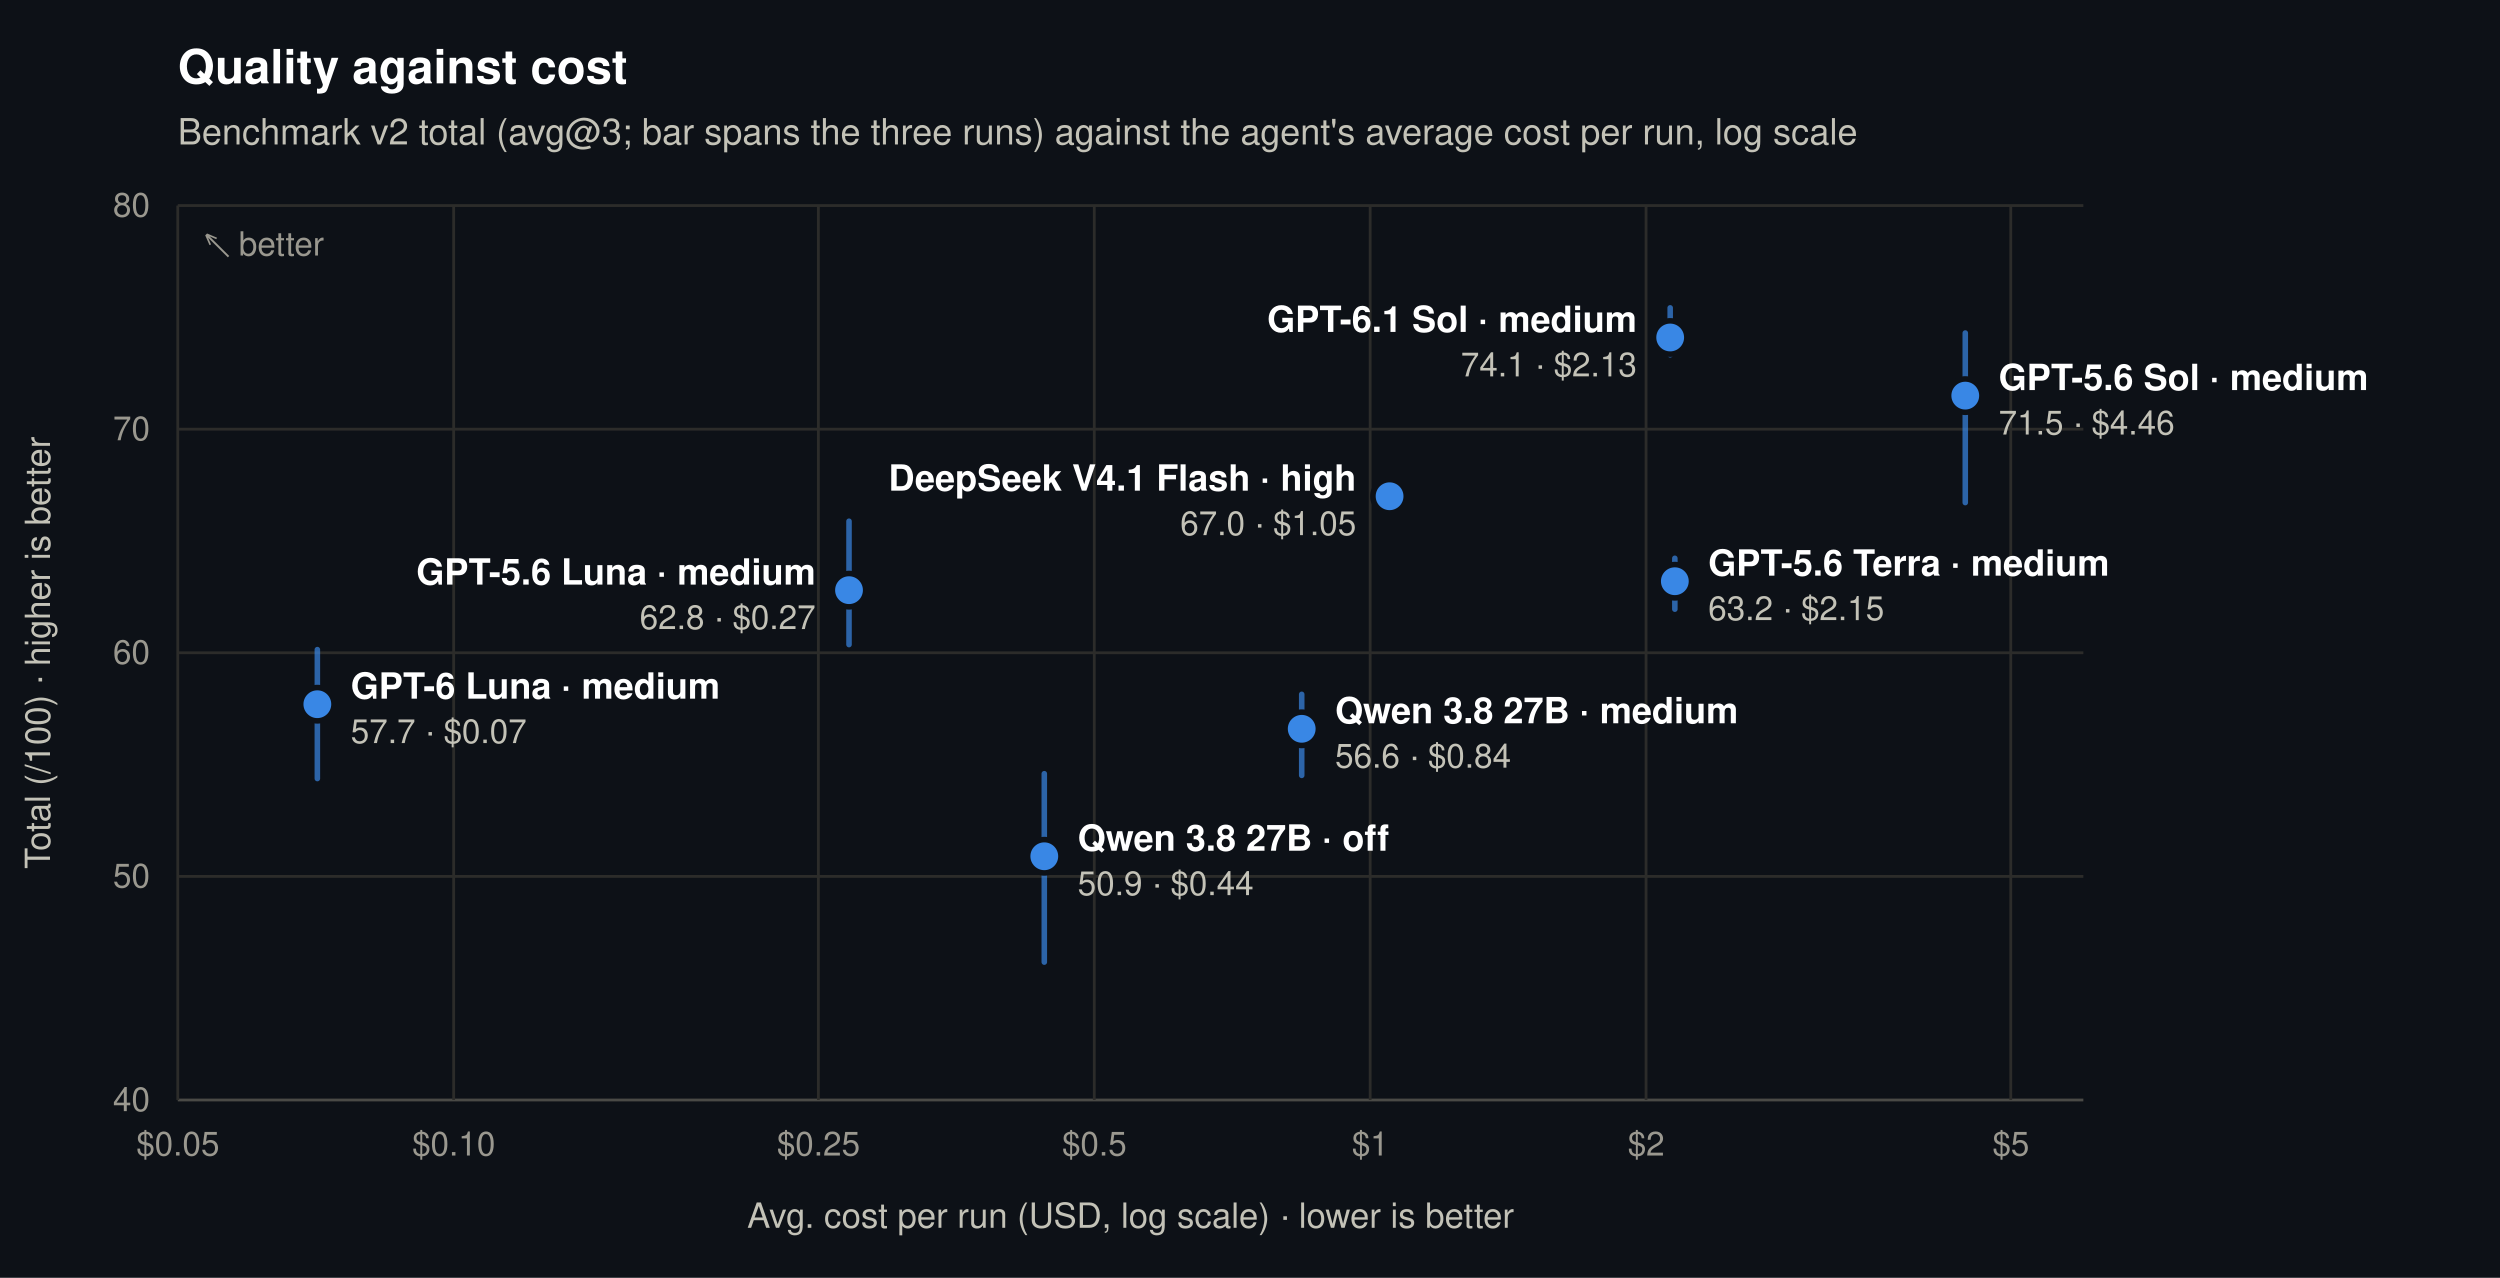
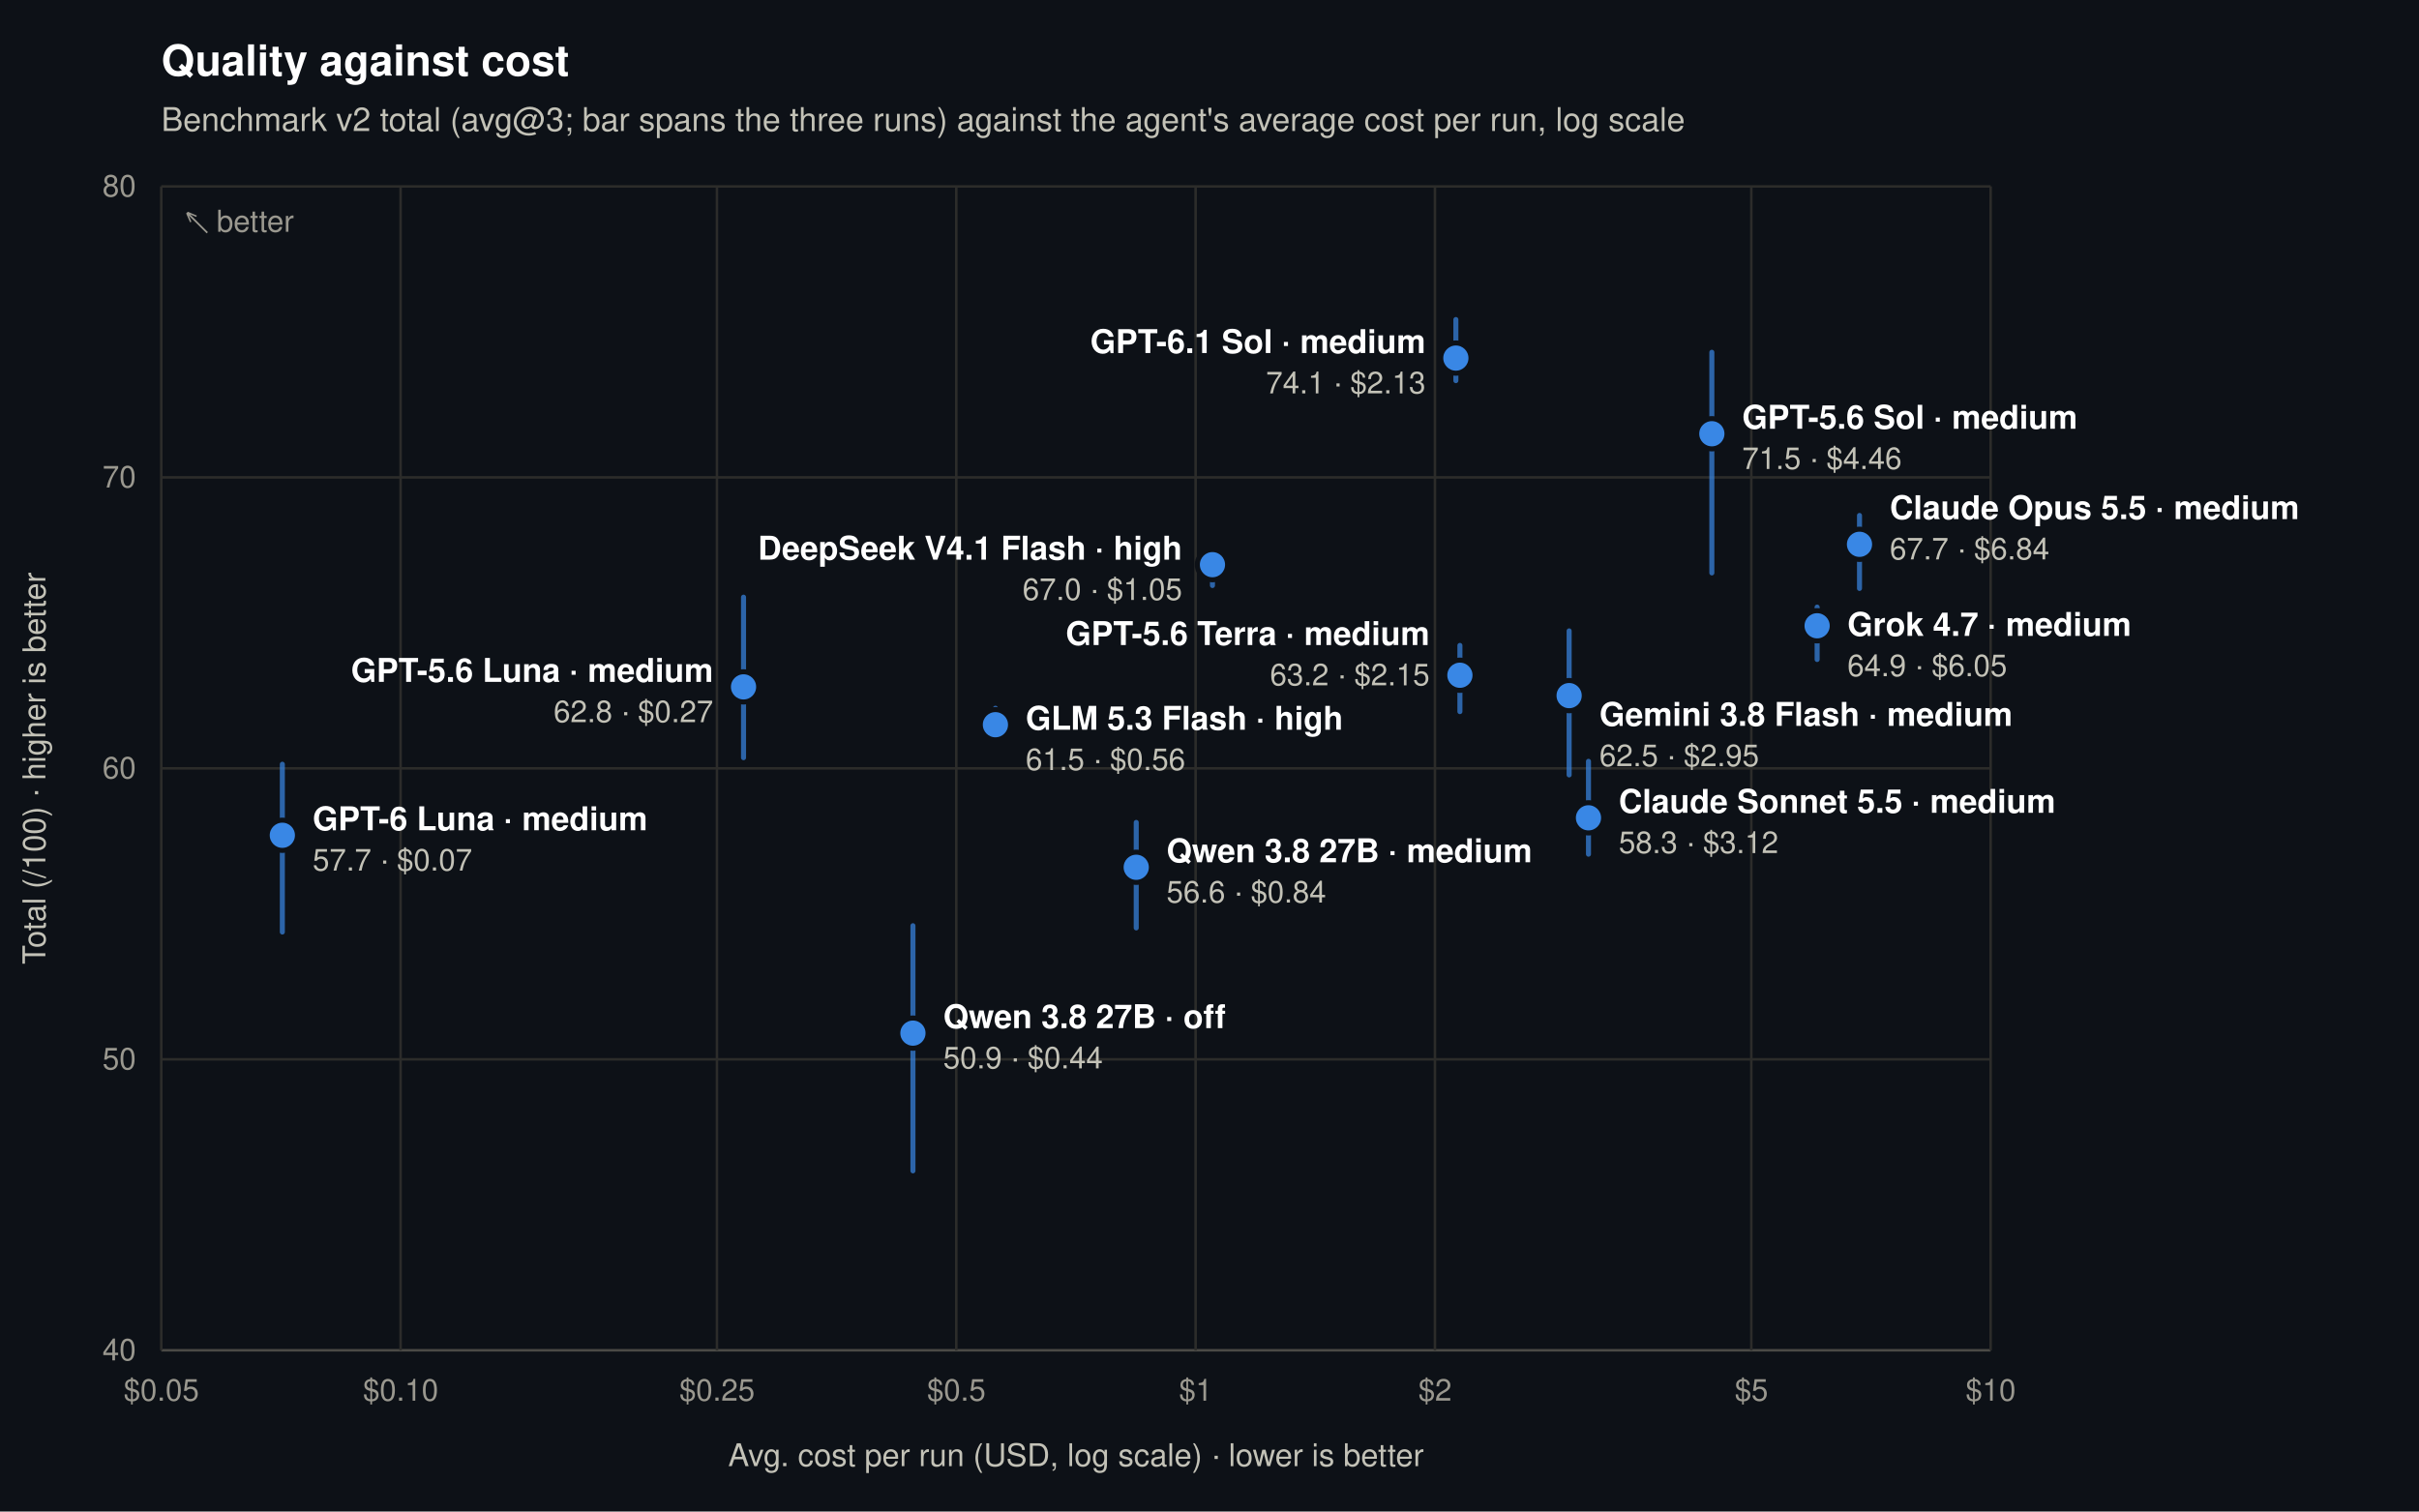
- <svg xmlns="http://www.w3.org/2000/svg" width="900" height="460" viewBox="0 0 900 460" role="img" aria-labelledby="t d">
-   <rect width="900" height="460" fill="#0d1117" />
+ <svg xmlns="http://www.w3.org/2000/svg" width="960" height="600" viewBox="0 0 960 600" role="img" aria-labelledby="t d">
+   <rect width="960" height="600" fill="#0d1117" />
  <g font-family="system-ui, -apple-system, 'Segoe UI', Helvetica, Arial, sans-serif">
    <text x="64" y="30" font-size="17" font-weight="600" fill="#ffffff">Quality against cost</text>
    <text x="64" y="52" font-size="13" fill="#c3c2b7">Benchmark v2 total (avg@3; bar spans the three runs) against the agent's average cost per run, log scale</text>
-     <line x1="64" x2="750" y1="396" y2="396" stroke="#4a4a46" stroke-width="1" />
-     <text x="54" y="400" font-size="12" text-anchor="end" fill="#9a988f" style="font-variant-numeric: tabular-nums">40</text>
-     <line x1="64" x2="750" y1="315.5" y2="315.5" stroke="#2c2c2a" stroke-width="1" />
-     <text x="54" y="319.5" font-size="12" text-anchor="end" fill="#9a988f" style="font-variant-numeric: tabular-nums">50</text>
-     <line x1="64" x2="750" y1="235" y2="235" stroke="#2c2c2a" stroke-width="1" />
-     <text x="54" y="239" font-size="12" text-anchor="end" fill="#9a988f" style="font-variant-numeric: tabular-nums">60</text>
-     <line x1="64" x2="750" y1="154.5" y2="154.5" stroke="#2c2c2a" stroke-width="1" />
-     <text x="54" y="158.5" font-size="12" text-anchor="end" fill="#9a988f" style="font-variant-numeric: tabular-nums">70</text>
-     <line x1="64" x2="750" y1="74" y2="74" stroke="#2c2c2a" stroke-width="1" />
+     <line x1="64" x2="790" y1="536" y2="536" stroke="#4a4a46" stroke-width="1" />
+     <text x="54" y="540" font-size="12" text-anchor="end" fill="#9a988f" style="font-variant-numeric: tabular-nums">40</text>
+     <line x1="64" x2="790" y1="420.5" y2="420.5" stroke="#2c2c2a" stroke-width="1" />
+     <text x="54" y="424.5" font-size="12" text-anchor="end" fill="#9a988f" style="font-variant-numeric: tabular-nums">50</text>
+     <line x1="64" x2="790" y1="305" y2="305" stroke="#2c2c2a" stroke-width="1" />
+     <text x="54" y="309" font-size="12" text-anchor="end" fill="#9a988f" style="font-variant-numeric: tabular-nums">60</text>
+     <line x1="64" x2="790" y1="189.5" y2="189.5" stroke="#2c2c2a" stroke-width="1" />
+     <text x="54" y="193.5" font-size="12" text-anchor="end" fill="#9a988f" style="font-variant-numeric: tabular-nums">70</text>
+     <line x1="64" x2="790" y1="74" y2="74" stroke="#2c2c2a" stroke-width="1" />
    <text x="54" y="78" font-size="12" text-anchor="end" fill="#9a988f" style="font-variant-numeric: tabular-nums">80</text>
-     <line x1="64" x2="64" y1="74" y2="396" stroke="#2c2c2a" stroke-width="1" />
-     <text x="64" y="416" font-size="12" text-anchor="middle" fill="#9a988f" style="font-variant-numeric: tabular-nums">$0.05</text>
-     <line x1="163.321" x2="163.321" y1="74" y2="396" stroke="#2c2c2a" stroke-width="1" />
-     <text x="163.321" y="416" font-size="12" text-anchor="middle" fill="#9a988f" style="font-variant-numeric: tabular-nums">$0.10</text>
-     <line x1="294.616" x2="294.616" y1="74" y2="396" stroke="#2c2c2a" stroke-width="1" />
-     <text x="294.616" y="416" font-size="12" text-anchor="middle" fill="#9a988f" style="font-variant-numeric: tabular-nums">$0.25</text>
-     <line x1="393.938" x2="393.938" y1="74" y2="396" stroke="#2c2c2a" stroke-width="1" />
-     <text x="393.938" y="416" font-size="12" text-anchor="middle" fill="#9a988f" style="font-variant-numeric: tabular-nums">$0.5</text>
-     <line x1="493.259" x2="493.259" y1="74" y2="396" stroke="#2c2c2a" stroke-width="1" />
-     <text x="493.259" y="416" font-size="12" text-anchor="middle" fill="#9a988f" style="font-variant-numeric: tabular-nums">$1</text>
-     <line x1="592.58" x2="592.58" y1="74" y2="396" stroke="#2c2c2a" stroke-width="1" />
-     <text x="592.58" y="416" font-size="12" text-anchor="middle" fill="#9a988f" style="font-variant-numeric: tabular-nums">$2</text>
-     <line x1="723.875" x2="723.875" y1="74" y2="396" stroke="#2c2c2a" stroke-width="1" />
-     <text x="723.875" y="416" font-size="12" text-anchor="middle" fill="#9a988f" style="font-variant-numeric: tabular-nums">$5</text>
-     <text x="407" y="442" font-size="12.5" text-anchor="middle" fill="#c3c2b7">Avg. cost per run (USD, log scale) · lower is better</text>
-     <text transform="translate(18 235) rotate(-90)" font-size="12.5" text-anchor="middle" fill="#c3c2b7">Total (/100) · higher is better</text>
+     <line x1="64" x2="64" y1="74" y2="536" stroke="#2c2c2a" stroke-width="1" />
+     <text x="64" y="556" font-size="12" text-anchor="middle" fill="#9a988f" style="font-variant-numeric: tabular-nums">$0.05</text>
+     <line x1="158.978" x2="158.978" y1="74" y2="536" stroke="#2c2c2a" stroke-width="1" />
+     <text x="158.978" y="556" font-size="12" text-anchor="middle" fill="#9a988f" style="font-variant-numeric: tabular-nums">$0.10</text>
+     <line x1="284.533" x2="284.533" y1="74" y2="536" stroke="#2c2c2a" stroke-width="1" />
+     <text x="284.533" y="556" font-size="12" text-anchor="middle" fill="#9a988f" style="font-variant-numeric: tabular-nums">$0.25</text>
+     <line x1="379.511" x2="379.511" y1="74" y2="536" stroke="#2c2c2a" stroke-width="1" />
+     <text x="379.511" y="556" font-size="12" text-anchor="middle" fill="#9a988f" style="font-variant-numeric: tabular-nums">$0.5</text>
+     <line x1="474.489" x2="474.489" y1="74" y2="536" stroke="#2c2c2a" stroke-width="1" />
+     <text x="474.489" y="556" font-size="12" text-anchor="middle" fill="#9a988f" style="font-variant-numeric: tabular-nums">$1</text>
+     <line x1="569.467" x2="569.467" y1="74" y2="536" stroke="#2c2c2a" stroke-width="1" />
+     <text x="569.467" y="556" font-size="12" text-anchor="middle" fill="#9a988f" style="font-variant-numeric: tabular-nums">$2</text>
+     <line x1="695.022" x2="695.022" y1="74" y2="536" stroke="#2c2c2a" stroke-width="1" />
+     <text x="695.022" y="556" font-size="12" text-anchor="middle" fill="#9a988f" style="font-variant-numeric: tabular-nums">$5</text>
+     <line x1="790" x2="790" y1="74" y2="536" stroke="#2c2c2a" stroke-width="1" />
+     <text x="790" y="556" font-size="12" text-anchor="middle" fill="#9a988f" style="font-variant-numeric: tabular-nums">$10</text>
+     <text x="427" y="582" font-size="12.5" text-anchor="middle" fill="#c3c2b7">Avg. cost per run (USD, log scale) · lower is better</text>
+     <text transform="translate(18 305) rotate(-90)" font-size="12.5" text-anchor="middle" fill="#c3c2b7">Total (/100) · higher is better</text>
    <text x="74" y="92" font-size="12" fill="#9a988f">↖ better</text>
-     <line x1="601.267" x2="601.267" y1="127.734" y2="110.829" stroke="#3987e5" stroke-width="2" stroke-linecap="round" opacity="0.7" />
-     <line x1="707.499" x2="707.499" y1="180.931" y2="119.885" stroke="#3987e5" stroke-width="2" stroke-linecap="round" opacity="0.7" />
-     <line x1="500.25" x2="500.25" y1="184.419" y2="175.095" stroke="#3987e5" stroke-width="2" stroke-linecap="round" opacity="0.7" />
-     <line x1="602.943" x2="602.943" y1="219.302" y2="200.989" stroke="#3987e5" stroke-width="2" stroke-linecap="round" opacity="0.7" />
-     <line x1="305.644" x2="305.644" y1="232.048" y2="187.639" stroke="#3987e5" stroke-width="2" stroke-linecap="round" opacity="0.7" />
-     <line x1="114.246" x2="114.246" y1="280.281" y2="233.86" stroke="#3987e5" stroke-width="2" stroke-linecap="round" opacity="0.7" />
-     <line x1="468.616" x2="468.616" y1="279.141" y2="249.96" stroke="#3987e5" stroke-width="2" stroke-linecap="round" opacity="0.7" />
-     <line x1="375.946" x2="375.946" y1="346.358" y2="278.537" stroke="#3987e5" stroke-width="2" stroke-linecap="round" opacity="0.7" />
-     <circle cx="601.267" cy="121.495" r="6" fill="#3987e5" stroke="#0d1117" stroke-width="2" />
-     <circle cx="707.499" cy="142.425" r="6" fill="#3987e5" stroke="#0d1117" stroke-width="2" />
-     <circle cx="500.25" cy="178.65" r="6" fill="#3987e5" stroke="#0d1117" stroke-width="2" />
-     <circle cx="602.943" cy="209.24" r="6" fill="#3987e5" stroke="#0d1117" stroke-width="2" />
-     <circle cx="305.644" cy="212.46" r="6" fill="#3987e5" stroke="#0d1117" stroke-width="2" />
-     <circle cx="114.246" cy="253.515" r="6" fill="#3987e5" stroke="#0d1117" stroke-width="2" />
-     <circle cx="468.616" cy="262.37" r="6" fill="#3987e5" stroke="#0d1117" stroke-width="2" />
-     <circle cx="375.946" cy="308.255" r="6" fill="#3987e5" stroke="#0d1117" stroke-width="2" />
-     <text x="589.267" y="119.495" font-size="13" font-weight="600" text-anchor="end" fill="#ffffff">GPT-6.1 Sol · medium</text>
-     <text x="589.267" y="135.495" font-size="12" text-anchor="end" fill="#c3c2b7" style="font-variant-numeric: tabular-nums">74.1 · $2.13</text>
-     <text x="719.499" y="140.425" font-size="13" font-weight="600" text-anchor="start" fill="#ffffff">GPT-5.6 Sol · medium</text>
-     <text x="719.499" y="156.425" font-size="12" text-anchor="start" fill="#c3c2b7" style="font-variant-numeric: tabular-nums">71.5 · $4.46</text>
-     <text x="488.25" y="176.65" font-size="13" font-weight="600" text-anchor="end" fill="#ffffff">DeepSeek V4.1 Flash · high</text>
-     <text x="488.25" y="192.65" font-size="12" text-anchor="end" fill="#c3c2b7" style="font-variant-numeric: tabular-nums">67.0 · $1.05</text>
-     <text x="614.943" y="207.24" font-size="13" font-weight="600" text-anchor="start" fill="#ffffff">GPT-5.6 Terra · medium</text>
-     <text x="614.943" y="223.24" font-size="12" text-anchor="start" fill="#c3c2b7" style="font-variant-numeric: tabular-nums">63.2 · $2.15</text>
-     <text x="293.644" y="210.46" font-size="13" font-weight="600" text-anchor="end" fill="#ffffff">GPT-5.6 Luna · medium</text>
-     <text x="293.644" y="226.46" font-size="12" text-anchor="end" fill="#c3c2b7" style="font-variant-numeric: tabular-nums">62.8 · $0.27</text>
-     <text x="126.246" y="251.515" font-size="13" font-weight="600" text-anchor="start" fill="#ffffff">GPT-6 Luna · medium</text>
-     <text x="126.246" y="267.515" font-size="12" text-anchor="start" fill="#c3c2b7" style="font-variant-numeric: tabular-nums">57.7 · $0.07</text>
-     <text x="480.616" y="260.37" font-size="13" font-weight="600" text-anchor="start" fill="#ffffff">Qwen 3.8 27B · medium</text>
-     <text x="480.616" y="276.37" font-size="12" text-anchor="start" fill="#c3c2b7" style="font-variant-numeric: tabular-nums">56.6 · $0.84</text>
-     <text x="387.946" y="306.255" font-size="13" font-weight="600" text-anchor="start" fill="#ffffff">Qwen 3.8 27B · off</text>
-     <text x="387.946" y="322.255" font-size="12" text-anchor="start" fill="#c3c2b7" style="font-variant-numeric: tabular-nums">50.9 · $0.44</text>
+     <line x1="577.774" x2="577.774" y1="151.096" y2="126.841" stroke="#3987e5" stroke-width="2" stroke-linecap="round" opacity="0.7" />
+     <line x1="679.361" x2="679.361" y1="227.422" y2="139.835" stroke="#3987e5" stroke-width="2" stroke-linecap="round" opacity="0.7" />
+     <line x1="481.175" x2="481.175" y1="232.428" y2="219.049" stroke="#3987e5" stroke-width="2" stroke-linecap="round" opacity="0.7" />
+     <line x1="579.377" x2="579.377" y1="282.477" y2="256.201" stroke="#3987e5" stroke-width="2" stroke-linecap="round" opacity="0.7" />
+     <line x1="295.078" x2="295.078" y1="300.765" y2="237.048" stroke="#3987e5" stroke-width="2" stroke-linecap="round" opacity="0.7" />
+     <line x1="112.049" x2="112.049" y1="369.969" y2="303.364" stroke="#3987e5" stroke-width="2" stroke-linecap="round" opacity="0.7" />
+     <line x1="450.924" x2="450.924" y1="368.333" y2="326.464" stroke="#3987e5" stroke-width="2" stroke-linecap="round" opacity="0.7" />
+     <line x1="362.306" x2="362.306" y1="464.775" y2="367.466" stroke="#3987e5" stroke-width="2" stroke-linecap="round" opacity="0.7" />
+     <line x1="737.958" x2="737.958" y1="233.582" y2="204.611" stroke="#3987e5" stroke-width="2" stroke-linecap="round" opacity="0.7" />
+     <line x1="721.141" x2="721.141" y1="261.784" y2="240.994" stroke="#3987e5" stroke-width="2" stroke-linecap="round" opacity="0.7" />
+     <line x1="622.723" x2="622.723" y1="307.599" y2="250.426" stroke="#3987e5" stroke-width="2" stroke-linecap="round" opacity="0.7" />
+     <line x1="395.04" x2="395.04" y1="292.872" y2="281.13" stroke="#3987e5" stroke-width="2" stroke-linecap="round" opacity="0.7" />
+     <line x1="630.4" x2="630.4" y1="339.072" y2="302.209" stroke="#3987e5" stroke-width="2" stroke-linecap="round" opacity="0.7" />
+     <circle cx="577.774" cy="142.145" r="6" fill="#3987e5" stroke="#0d1117" stroke-width="2" />
+     <circle cx="679.361" cy="172.175" r="6" fill="#3987e5" stroke="#0d1117" stroke-width="2" />
+     <circle cx="481.175" cy="224.15" r="6" fill="#3987e5" stroke="#0d1117" stroke-width="2" />
+     <circle cx="579.377" cy="268.04" r="6" fill="#3987e5" stroke="#0d1117" stroke-width="2" />
+     <circle cx="295.078" cy="272.66" r="6" fill="#3987e5" stroke="#0d1117" stroke-width="2" />
+     <circle cx="112.049" cy="331.565" r="6" fill="#3987e5" stroke="#0d1117" stroke-width="2" />
+     <circle cx="450.924" cy="344.27" r="6" fill="#3987e5" stroke="#0d1117" stroke-width="2" />
+     <circle cx="362.306" cy="410.105" r="6" fill="#3987e5" stroke="#0d1117" stroke-width="2" />
+     <circle cx="737.958" cy="216.065" r="6" fill="#3987e5" stroke="#0d1117" stroke-width="2" />
+     <circle cx="721.141" cy="248.405" r="6" fill="#3987e5" stroke="#0d1117" stroke-width="2" />
+     <circle cx="622.723" cy="276.125" r="6" fill="#3987e5" stroke="#0d1117" stroke-width="2" />
+     <circle cx="395.04" cy="287.675" r="6" fill="#3987e5" stroke="#0d1117" stroke-width="2" />
+     <circle cx="630.4" cy="324.635" r="6" fill="#3987e5" stroke="#0d1117" stroke-width="2" />
+     <text x="565.774" y="140.145" font-size="13" font-weight="600" text-anchor="end" fill="#ffffff">GPT-6.1 Sol · medium</text>
+     <text x="565.774" y="156.145" font-size="12" text-anchor="end" fill="#c3c2b7" style="font-variant-numeric: tabular-nums">74.1 · $2.13</text>
+     <text x="691.361" y="170.175" font-size="13" font-weight="600" text-anchor="start" fill="#ffffff">GPT-5.6 Sol · medium</text>
+     <text x="691.361" y="186.175" font-size="12" text-anchor="start" fill="#c3c2b7" style="font-variant-numeric: tabular-nums">71.5 · $4.46</text>
+     <text x="469.175" y="222.15" font-size="13" font-weight="600" text-anchor="end" fill="#ffffff">DeepSeek V4.1 Flash · high</text>
+     <text x="469.175" y="238.15" font-size="12" text-anchor="end" fill="#c3c2b7" style="font-variant-numeric: tabular-nums">67.0 · $1.05</text>
+     <text x="567.377" y="256.04" font-size="13" font-weight="600" text-anchor="end" fill="#ffffff">GPT-5.6 Terra · medium</text>
+     <text x="567.377" y="272.04" font-size="12" text-anchor="end" fill="#c3c2b7" style="font-variant-numeric: tabular-nums">63.2 · $2.15</text>
+     <text x="283.078" y="270.66" font-size="13" font-weight="600" text-anchor="end" fill="#ffffff">GPT-5.6 Luna · medium</text>
+     <text x="283.078" y="286.66" font-size="12" text-anchor="end" fill="#c3c2b7" style="font-variant-numeric: tabular-nums">62.8 · $0.27</text>
+     <text x="124.049" y="329.565" font-size="13" font-weight="600" text-anchor="start" fill="#ffffff">GPT-6 Luna · medium</text>
+     <text x="124.049" y="345.565" font-size="12" text-anchor="start" fill="#c3c2b7" style="font-variant-numeric: tabular-nums">57.7 · $0.07</text>
+     <text x="462.924" y="342.27" font-size="13" font-weight="600" text-anchor="start" fill="#ffffff">Qwen 3.8 27B · medium</text>
+     <text x="462.924" y="358.27" font-size="12" text-anchor="start" fill="#c3c2b7" style="font-variant-numeric: tabular-nums">56.6 · $0.84</text>
+     <text x="374.306" y="408.105" font-size="13" font-weight="600" text-anchor="start" fill="#ffffff">Qwen 3.8 27B · off</text>
+     <text x="374.306" y="424.105" font-size="12" text-anchor="start" fill="#c3c2b7" style="font-variant-numeric: tabular-nums">50.9 · $0.44</text>
+     <text x="749.958" y="206.065" font-size="13" font-weight="600" text-anchor="start" fill="#ffffff">Claude Opus 5.5 · medium</text>
+     <text x="749.958" y="222.065" font-size="12" text-anchor="start" fill="#c3c2b7" style="font-variant-numeric: tabular-nums">67.7 · $6.84</text>
+     <text x="733.141" y="252.405" font-size="13" font-weight="600" text-anchor="start" fill="#ffffff">Grok 4.7 · medium</text>
+     <text x="733.141" y="268.405" font-size="12" text-anchor="start" fill="#c3c2b7" style="font-variant-numeric: tabular-nums">64.9 · $6.05</text>
+     <text x="634.723" y="288.125" font-size="13" font-weight="600" text-anchor="start" fill="#ffffff">Gemini 3.8 Flash · medium</text>
+     <text x="634.723" y="304.125" font-size="12" text-anchor="start" fill="#c3c2b7" style="font-variant-numeric: tabular-nums">62.5 · $2.95</text>
+     <text x="407.04" y="289.675" font-size="13" font-weight="600" text-anchor="start" fill="#ffffff">GLM 5.3 Flash · high</text>
+     <text x="407.04" y="305.675" font-size="12" text-anchor="start" fill="#c3c2b7" style="font-variant-numeric: tabular-nums">61.5 · $0.56</text>
+     <text x="642.4" y="322.635" font-size="13" font-weight="600" text-anchor="start" fill="#ffffff">Claude Sonnet 5.5 · medium</text>
+     <text x="642.4" y="338.635" font-size="12" text-anchor="start" fill="#c3c2b7" style="font-variant-numeric: tabular-nums">58.3 · $3.12</text>
  </g>
</svg>
